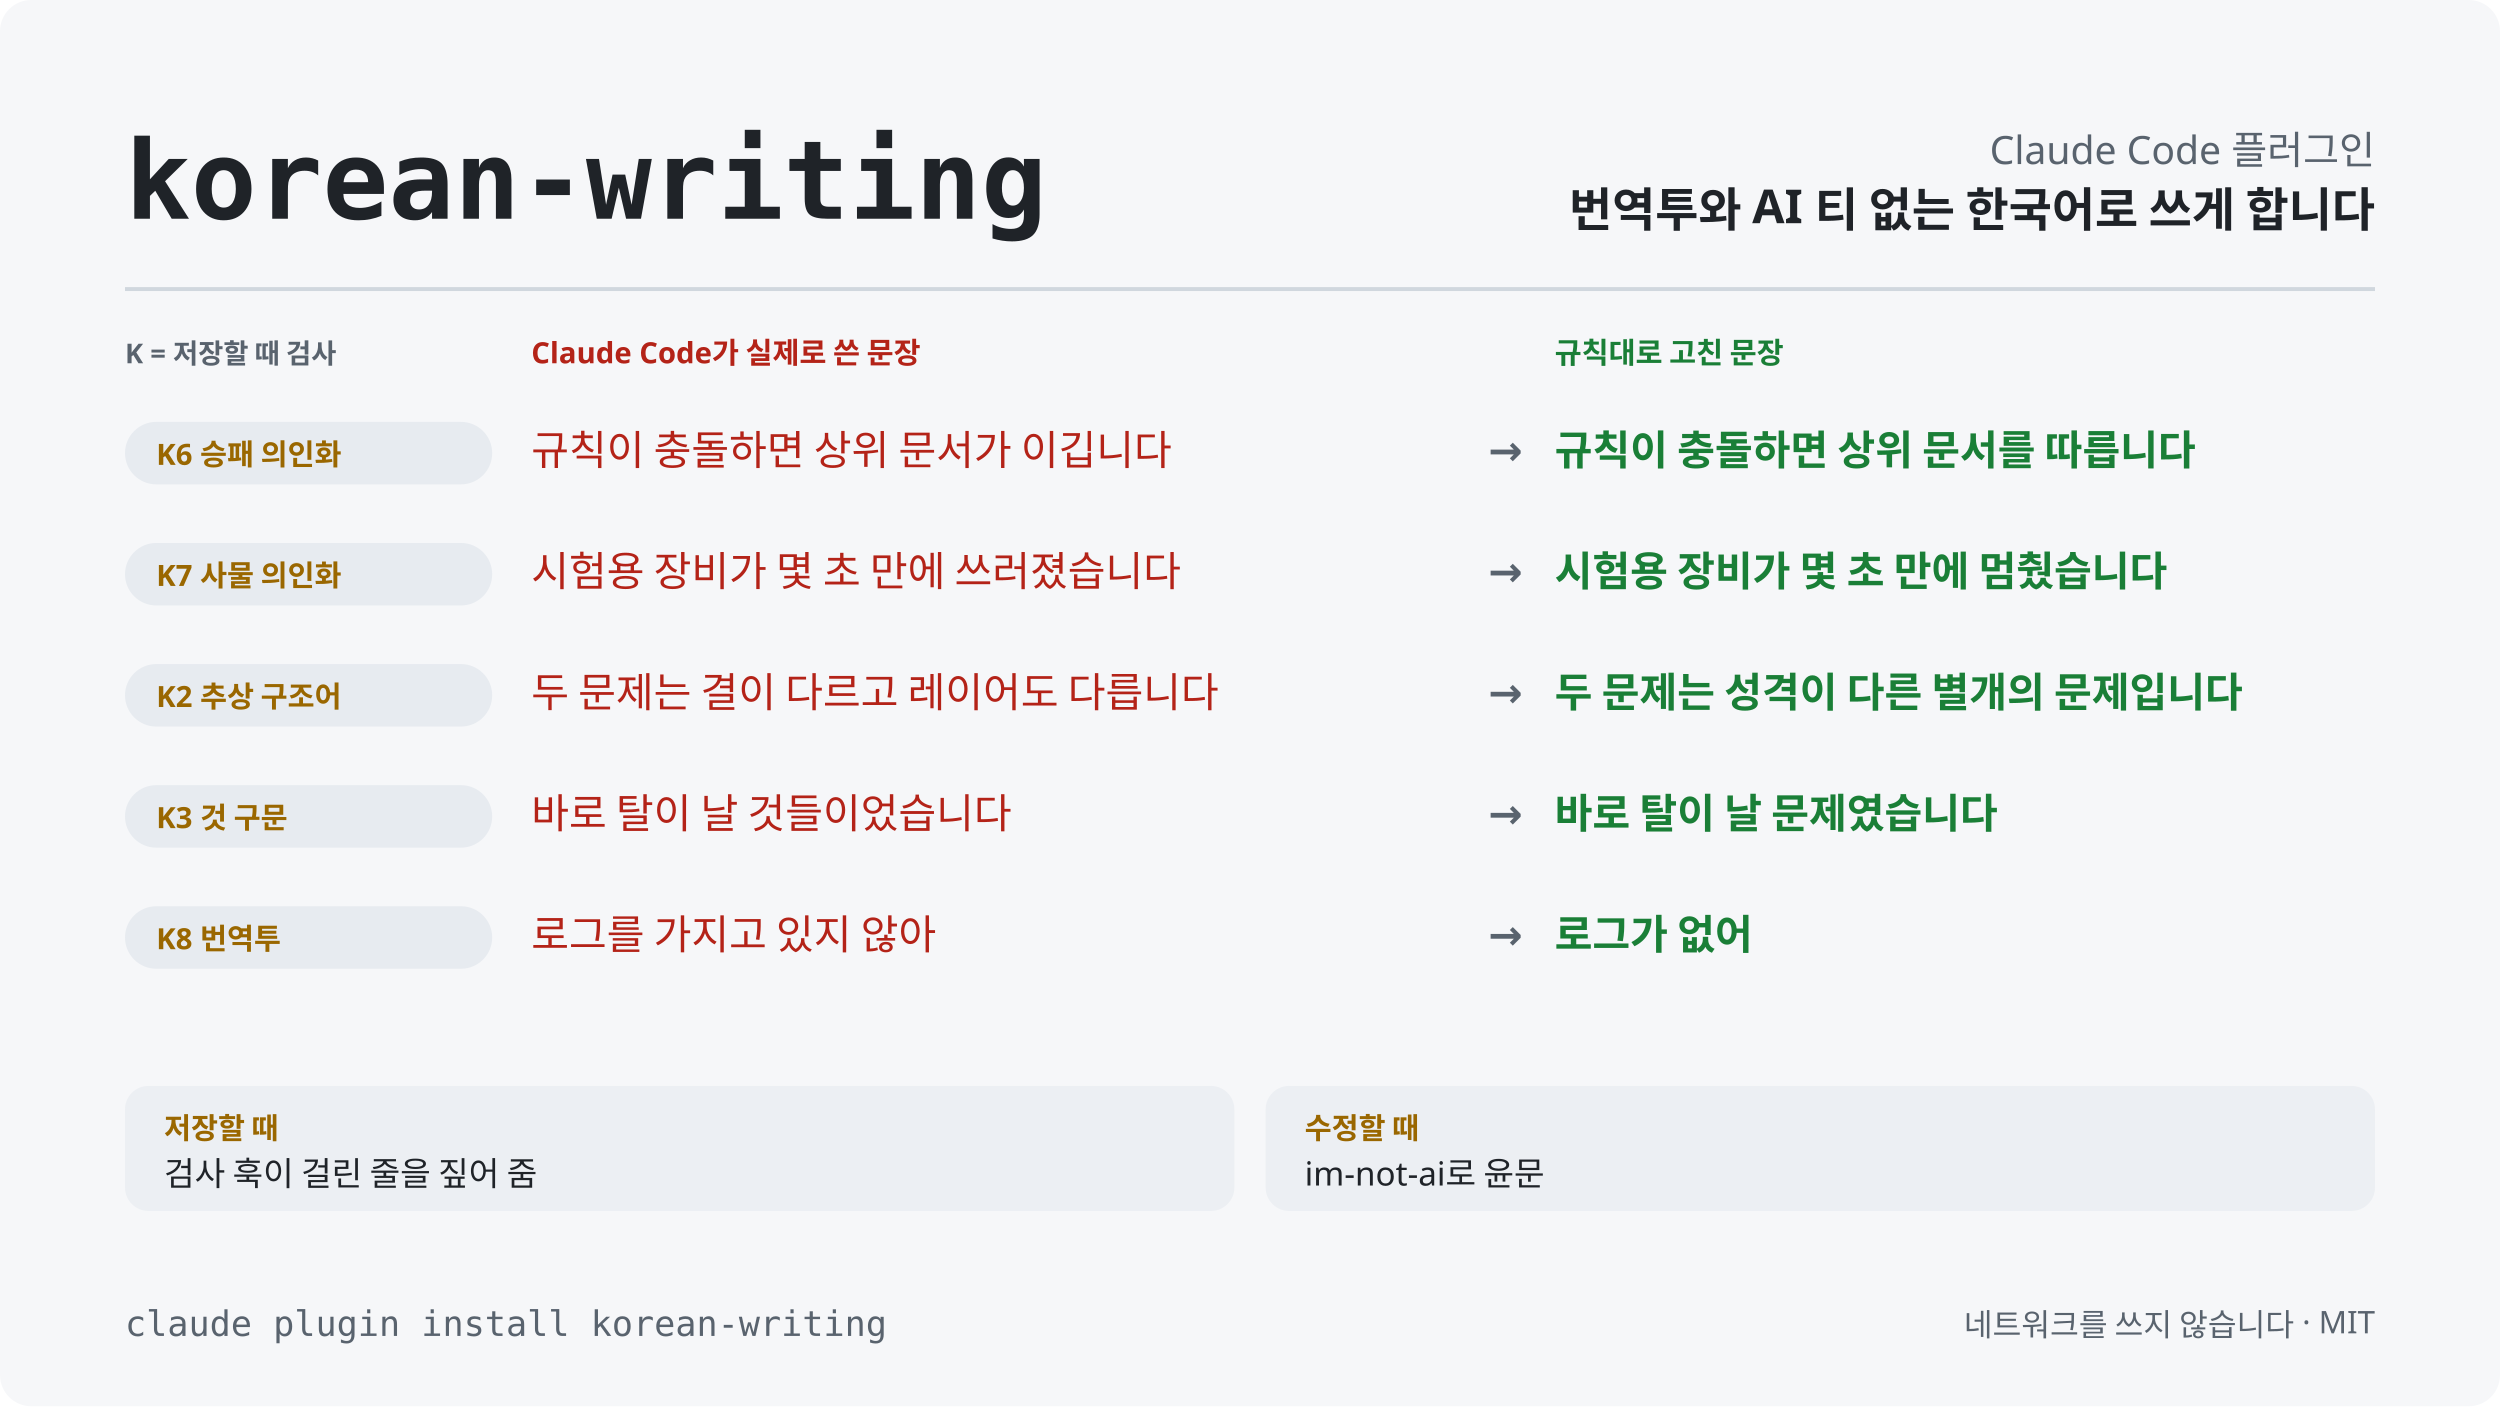
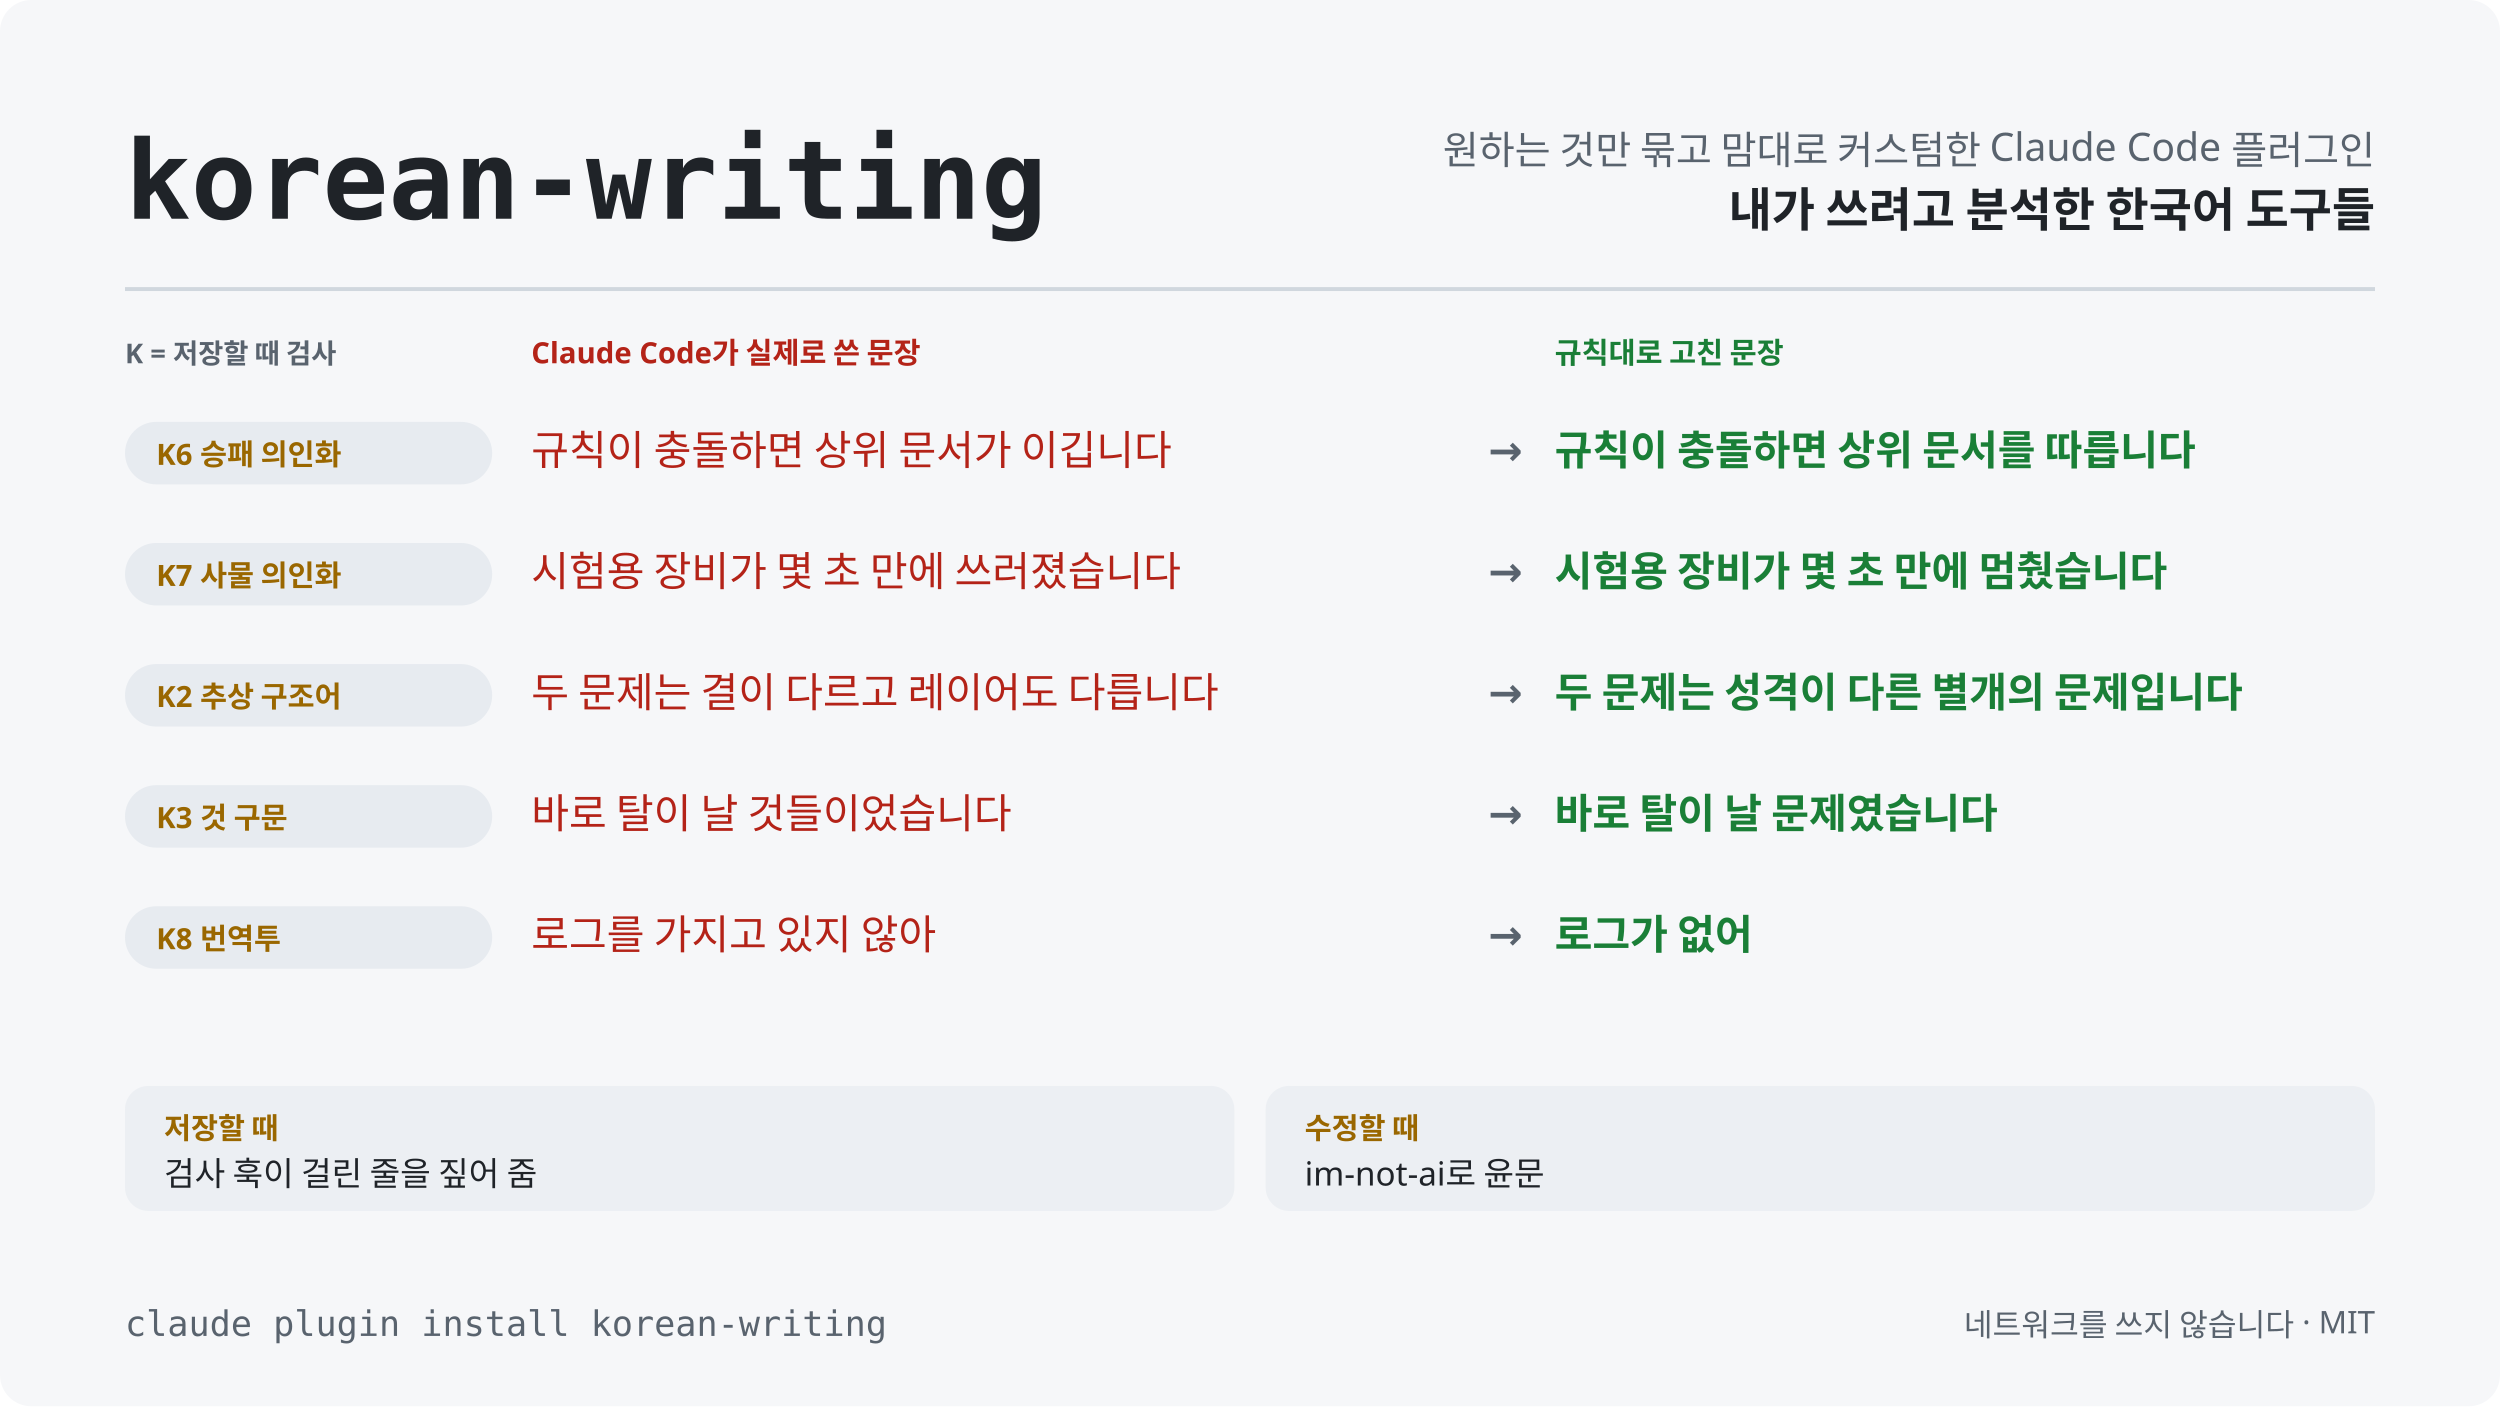
<svg xmlns="http://www.w3.org/2000/svg" width="1280" height="720" viewBox="0 0 1280 720">
  <rect width="1280" height="720" rx="16" fill="#f6f7f9" />
  <text x="64" y="112" font-family="'SF Mono', Menlo, Consolas, monospace" font-size="56" font-weight="700" fill="#1f2328" text-anchor="start">korean-writing</text>
-   <text x="1216" y="84" font-family="'Apple SD Gothic Neo', 'Noto Sans KR', 'Malgun Gothic', sans-serif" font-size="20" font-weight="400" fill="#59636e" text-anchor="end">Claude Code 플러그인</text>
-   <text x="1216" y="116" font-family="'Apple SD Gothic Neo', 'Noto Sans KR', 'Malgun Gothic', sans-serif" font-size="24" font-weight="700" fill="#1f2328" text-anchor="end">번역투와 AI 티 없는 한국어로 쓰게 합니다</text>
+   <text x="1216" y="84" font-family="'Apple SD Gothic Neo', 'Noto Sans KR', 'Malgun Gothic', sans-serif" font-size="20" font-weight="400" fill="#59636e" text-anchor="end">원하는 것만 묶고 맘대로 커스텀한 Claude Code 플러그인</text>
+   <text x="1216" y="116" font-family="'Apple SD Gothic Neo', 'Noto Sans KR', 'Malgun Gothic', sans-serif" font-size="24" font-weight="700" fill="#1f2328" text-anchor="end">내가 쓰려고 분석한 한국어 도구들</text>
  <line x1="64" y1="148" x2="1216" y2="148" stroke="#d0d7de" stroke-width="2" />
  <text x="64" y="186" font-family="'Apple SD Gothic Neo', 'Noto Sans KR', 'Malgun Gothic', sans-serif" font-size="14" font-weight="700" fill="#59636e" text-anchor="start">K = 저장할 때 검사</text>
  <text x="272" y="186" font-family="'Apple SD Gothic Neo', 'Noto Sans KR', 'Malgun Gothic', sans-serif" font-size="15" font-weight="700" fill="#b42318" text-anchor="start">Claude Code가 실제로 쓴 문장</text>
  <text x="796" y="186" font-family="'Apple SD Gothic Neo', 'Noto Sans KR', 'Malgun Gothic', sans-serif" font-size="15" font-weight="700" fill="#1a7f37" text-anchor="start">규칙대로 고친 문장</text>
  <rect x="64" y="216" width="188" height="32" rx="16" fill="#e7ebf0" />
  <text x="80" y="238" font-family="'Apple SD Gothic Neo', 'Noto Sans KR', 'Malgun Gothic', sans-serif" font-size="15" font-weight="700" fill="#9a6700" text-anchor="start">K6 승패 의인화</text>
  <text x="272" y="238" font-family="'Apple SD Gothic Neo', 'Noto Sans KR', 'Malgun Gothic', sans-serif" font-size="21" font-weight="400" fill="#b42318" text-anchor="start">규칙이 충돌하면 상위 문서가 이깁니다</text>
  <text x="762" y="238" font-family="'Apple SD Gothic Neo', 'Noto Sans KR', 'Malgun Gothic', sans-serif" font-size="21" font-weight="700" fill="#59636e" text-anchor="start">→</text>
  <text x="796" y="238" font-family="'Apple SD Gothic Neo', 'Noto Sans KR', 'Malgun Gothic', sans-serif" font-size="21" font-weight="700" fill="#1a7f37" text-anchor="start">규칙이 충돌하면 상위 문서를 따릅니다</text>
  <rect x="64" y="278" width="188" height="32" rx="16" fill="#e7ebf0" />
  <text x="80" y="300" font-family="'Apple SD Gothic Neo', 'Noto Sans KR', 'Malgun Gothic', sans-serif" font-size="15" font-weight="700" fill="#9a6700" text-anchor="start">K7 사물 의인화</text>
  <text x="272" y="300" font-family="'Apple SD Gothic Neo', 'Noto Sans KR', 'Malgun Gothic', sans-serif" font-size="21" font-weight="400" fill="#b42318" text-anchor="start">시험용 장비가 몇 초 만에 쓰러졌습니다</text>
  <text x="762" y="300" font-family="'Apple SD Gothic Neo', 'Noto Sans KR', 'Malgun Gothic', sans-serif" font-size="21" font-weight="700" fill="#59636e" text-anchor="start">→</text>
  <text x="796" y="300" font-family="'Apple SD Gothic Neo', 'Noto Sans KR', 'Malgun Gothic', sans-serif" font-size="21" font-weight="700" fill="#1a7f37" text-anchor="start">시험용 장비가 몇 초 만에 멈췄습니다</text>
  <rect x="64" y="340" width="188" height="32" rx="16" fill="#e7ebf0" />
  <text x="80" y="362" font-family="'Apple SD Gothic Neo', 'Noto Sans KR', 'Malgun Gothic', sans-serif" font-size="15" font-weight="700" fill="#9a6700" text-anchor="start">K2 추상 구조어</text>
  <text x="272" y="362" font-family="'Apple SD Gothic Neo', 'Noto Sans KR', 'Malgun Gothic', sans-serif" font-size="21" font-weight="400" fill="#b42318" text-anchor="start">두 문제는 결이 다르고 레이어도 다릅니다</text>
  <text x="762" y="362" font-family="'Apple SD Gothic Neo', 'Noto Sans KR', 'Malgun Gothic', sans-serif" font-size="21" font-weight="700" fill="#59636e" text-anchor="start">→</text>
  <text x="796" y="362" font-family="'Apple SD Gothic Neo', 'Noto Sans KR', 'Malgun Gothic', sans-serif" font-size="21" font-weight="700" fill="#1a7f37" text-anchor="start">두 문제는 성격이 다른 별개의 문제입니다</text>
  <rect x="64" y="402" width="188" height="32" rx="16" fill="#e7ebf0" />
  <text x="80" y="424" font-family="'Apple SD Gothic Neo', 'Noto Sans KR', 'Malgun Gothic', sans-serif" font-size="15" font-weight="700" fill="#9a6700" text-anchor="start">K3 것 구문</text>
  <text x="272" y="424" font-family="'Apple SD Gothic Neo', 'Noto Sans KR', 'Malgun Gothic', sans-serif" font-size="21" font-weight="400" fill="#b42318" text-anchor="start">바로 탈이 날 것들이었습니다</text>
  <text x="762" y="424" font-family="'Apple SD Gothic Neo', 'Noto Sans KR', 'Malgun Gothic', sans-serif" font-size="21" font-weight="700" fill="#59636e" text-anchor="start">→</text>
  <text x="796" y="424" font-family="'Apple SD Gothic Neo', 'Noto Sans KR', 'Malgun Gothic', sans-serif" font-size="21" font-weight="700" fill="#1a7f37" text-anchor="start">바로 탈이 날 문제였습니다</text>
  <rect x="64" y="464" width="188" height="32" rx="16" fill="#e7ebf0" />
  <text x="80" y="486" font-family="'Apple SD Gothic Neo', 'Noto Sans KR', 'Malgun Gothic', sans-serif" font-size="15" font-weight="700" fill="#9a6700" text-anchor="start">K8 번역투</text>
  <text x="272" y="486" font-family="'Apple SD Gothic Neo', 'Noto Sans KR', 'Malgun Gothic', sans-serif" font-size="21" font-weight="400" fill="#b42318" text-anchor="start">로그를 가지고 있지 않아</text>
  <text x="762" y="486" font-family="'Apple SD Gothic Neo', 'Noto Sans KR', 'Malgun Gothic', sans-serif" font-size="21" font-weight="700" fill="#59636e" text-anchor="start">→</text>
  <text x="796" y="486" font-family="'Apple SD Gothic Neo', 'Noto Sans KR', 'Malgun Gothic', sans-serif" font-size="21" font-weight="700" fill="#1a7f37" text-anchor="start">로그가 없어</text>
  <rect x="64" y="556" width="568" height="64" rx="12" fill="#eceff3" />
  <text x="84.0" y="583" font-family="'Apple SD Gothic Neo', 'Noto Sans KR', 'Malgun Gothic', sans-serif" font-size="15" font-weight="700" fill="#9a6700" text-anchor="start">저장할 때</text>
  <text x="84.0" y="607" font-family="'Apple SD Gothic Neo', 'Noto Sans KR', 'Malgun Gothic', sans-serif" font-size="17" font-weight="400" fill="#1f2328" text-anchor="start">검사 훅이 걸린 줄을 짚어 줌</text>
  <rect x="648" y="556" width="568" height="64" rx="12" fill="#eceff3" />
  <text x="668.0" y="583" font-family="'Apple SD Gothic Neo', 'Noto Sans KR', 'Malgun Gothic', sans-serif" font-size="15" font-weight="700" fill="#9a6700" text-anchor="start">수정할 때</text>
  <text x="668.0" y="607" font-family="'Apple SD Gothic Neo', 'Noto Sans KR', 'Malgun Gothic', sans-serif" font-size="17" font-weight="400" fill="#1f2328" text-anchor="start">im-not-ai로 윤문</text>
  <text x="64" y="684" font-family="'SF Mono', Menlo, Consolas, monospace" font-size="18" font-weight="400" fill="#59636e" text-anchor="start">claude plugin install korean-writing</text>
  <text x="1216" y="684" font-family="'Apple SD Gothic Neo', 'Noto Sans KR', 'Malgun Gothic', sans-serif" font-size="16" font-weight="400" fill="#59636e" text-anchor="end">네트워크를 쓰지 않습니다 · MIT</text>
</svg>
